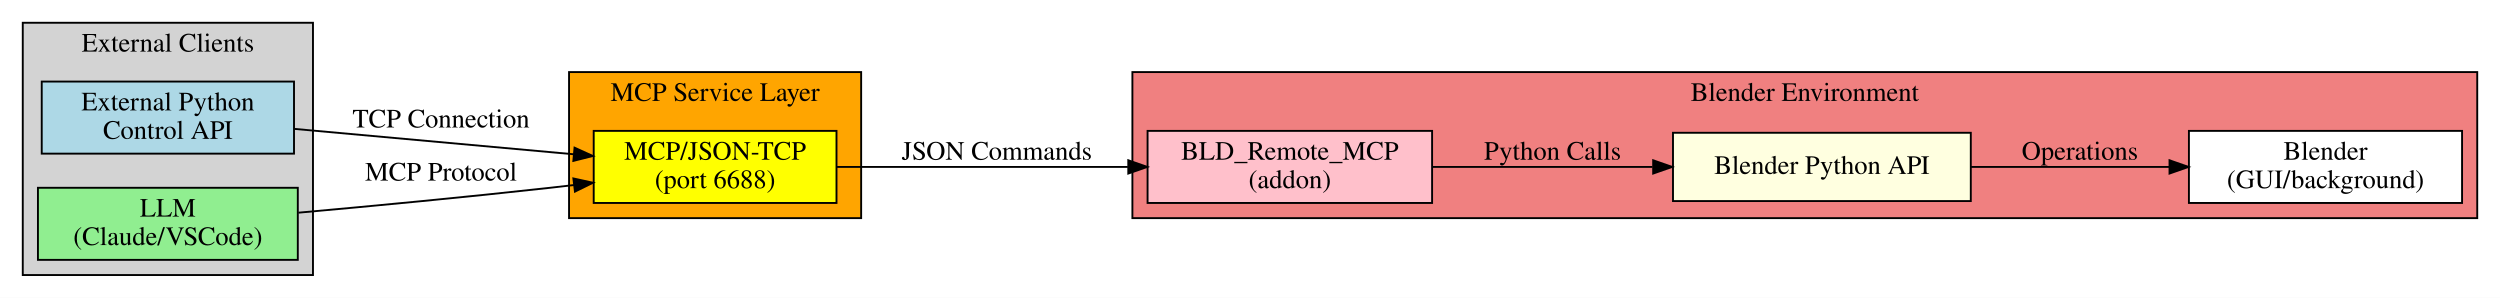
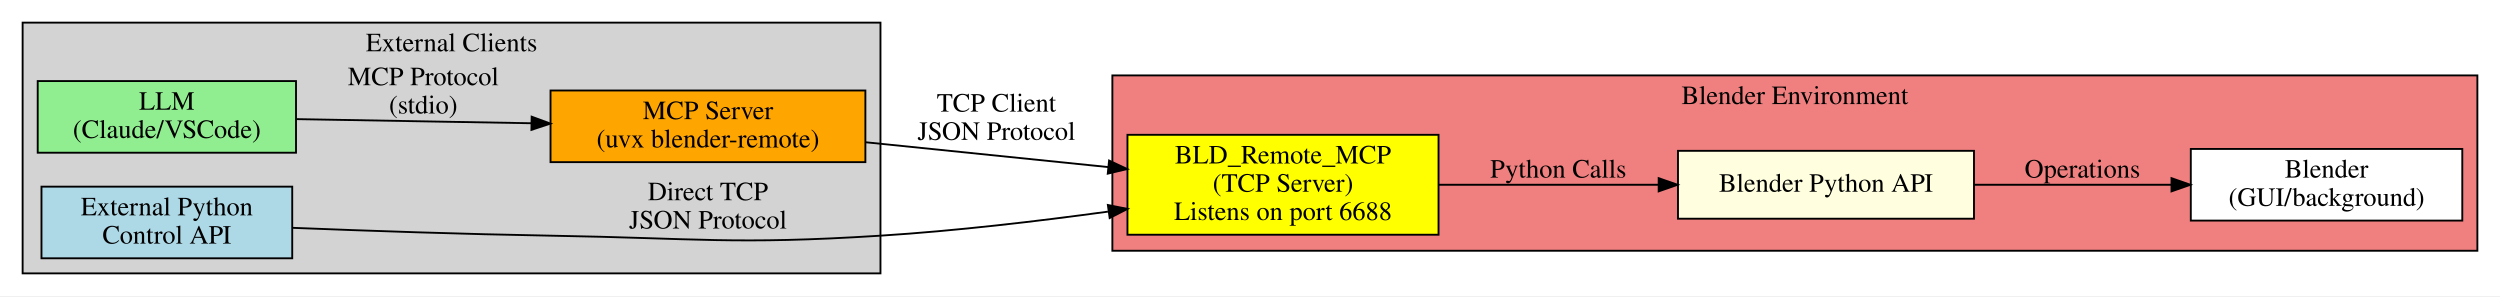
- <svg xmlns="http://www.w3.org/2000/svg" width="1318pt" height="157pt" viewBox="0.00 0.00 1318.00 157.00">
+ <svg xmlns="http://www.w3.org/2000/svg" width="1326pt" height="157pt" viewBox="0.00 0.00 1326.00 157.00">
  <g id="graph0" class="graph" transform="scale(1 1) rotate(0) translate(4 153)">
-     <polygon fill="white" stroke="transparent" points="-4,4 -4,-153 1314,-153 1314,4 -4,4" />
+     <polygon fill="white" stroke="transparent" points="-4,4 -4,-153 1322,-153 1322,4 -4,4" />
    <g id="clust1" class="cluster">
-       <polygon fill="lightgray" stroke="black" points="8,-8 8,-141 161,-141 161,-8 8,-8" />
-       <text text-anchor="middle" x="84.5" y="-125.8" font-family="Times,serif" font-size="14.00">External Clients</text>
+       <polygon fill="lightgray" stroke="black" points="8,-8 8,-141 463,-141 463,-8 8,-8" />
+       <text text-anchor="middle" x="235.5" y="-125.8" font-family="Times,serif" font-size="14.00">External Clients</text>
    </g>
    <g id="clust2" class="cluster">
-       <polygon fill="orange" stroke="black" points="296,-38 296,-115 450,-115 450,-38 296,-38" />
-       <text text-anchor="middle" x="373" y="-99.8" font-family="Times,serif" font-size="14.00">MCP Service Layer</text>
-     </g>
-     <g id="clust3" class="cluster">
-       <polygon fill="lightcoral" stroke="black" points="593,-38 593,-115 1302,-115 1302,-38 593,-38" />
-       <text text-anchor="middle" x="947.5" y="-99.8" font-family="Times,serif" font-size="14.00">Blender Environment</text>
+       <polygon fill="lightcoral" stroke="black" points="586,-20 586,-113 1310,-113 1310,-20 586,-20" />
+       <text text-anchor="middle" x="948" y="-97.8" font-family="Times,serif" font-size="14.00">Blender Environment</text>
    </g>
    <g id="node1" class="node">
-       <polygon fill="lightblue" stroke="black" points="151,-110 18,-110 18,-72 151,-72 151,-110" />
-       <text text-anchor="middle" x="84.5" y="-94.8" font-family="Times,serif" font-size="14.00">External Python</text>
-       <text text-anchor="middle" x="84.5" y="-79.8" font-family="Times,serif" font-size="14.00">Control API</text>
+       <polygon fill="lightblue" stroke="black" points="151,-54 18,-54 18,-16 151,-16 151,-54" />
+       <text text-anchor="middle" x="84.5" y="-38.8" font-family="Times,serif" font-size="14.00">External Python</text>
+       <text text-anchor="middle" x="84.5" y="-23.8" font-family="Times,serif" font-size="14.00">Control API</text>
+     </g>
+     <g id="node4" class="node">
+       <polygon fill="yellow" stroke="black" points="759,-81.5 594,-81.5 594,-28.5 759,-28.5 759,-81.5" />
+       <text text-anchor="middle" x="676.5" y="-66.3" font-family="Times,serif" font-size="14.00">BLD_Remote_MCP</text>
+       <text text-anchor="middle" x="676.5" y="-51.3" font-family="Times,serif" font-size="14.00">(TCP Server)</text>
+       <text text-anchor="middle" x="676.5" y="-36.3" font-family="Times,serif" font-size="14.00">Listens on port 6688</text>
+     </g>
+     <g id="edge1" class="edge">
+       <path fill="none" stroke="black" d="M151.15,-32.16C190.77,-30.58 242.28,-28.79 288,-28 365.77,-26.66 385.38,-23.09 463,-28 502.69,-30.51 546.31,-35.64 583.64,-40.75" />
+       <polygon fill="black" stroke="black" points="583.61,-44.28 593.99,-42.19 584.57,-37.35 583.61,-44.28" />
+       <text text-anchor="middle" x="371.5" y="-46.8" font-family="Times,serif" font-size="14.00">Direct TCP</text>
+       <text text-anchor="middle" x="371.5" y="-31.8" font-family="Times,serif" font-size="14.00">JSON Protocol</text>
+     </g>
+     <g id="node2" class="node">
+       <polygon fill="lightgreen" stroke="black" points="153,-110 16,-110 16,-72 153,-72 153,-110" />
+       <text text-anchor="middle" x="84.5" y="-94.8" font-family="Times,serif" font-size="14.00">LLM</text>
+       <text text-anchor="middle" x="84.5" y="-79.8" font-family="Times,serif" font-size="14.00">(Claude/VSCode)</text>
    </g>
    <g id="node3" class="node">
-       <polygon fill="yellow" stroke="black" points="437,-84 309,-84 309,-46 437,-46 437,-84" />
-       <text text-anchor="middle" x="373" y="-68.8" font-family="Times,serif" font-size="14.00">MCP/JSON-TCP</text>
-       <text text-anchor="middle" x="373" y="-53.8" font-family="Times,serif" font-size="14.00">(port 6688)</text>
-     </g>
-     <g id="edge1" class="edge">
-       <path fill="none" stroke="black" d="M151.23,-85.04C195.16,-81.05 253,-75.8 298.46,-71.67" />
-       <polygon fill="black" stroke="black" points="298.9,-75.15 308.55,-70.76 298.27,-68.18 298.9,-75.15" />
-       <text text-anchor="middle" x="228.5" y="-85.8" font-family="Times,serif" font-size="14.00">TCP Connection</text>
-     </g>
-     <g id="node2" class="node">
-       <polygon fill="lightgreen" stroke="black" points="153,-54 16,-54 16,-16 153,-16 153,-54" />
-       <text text-anchor="middle" x="84.5" y="-38.8" font-family="Times,serif" font-size="14.00">LLM</text>
-       <text text-anchor="middle" x="84.5" y="-23.8" font-family="Times,serif" font-size="14.00">(Claude/VSCode)</text>
+       <polygon fill="orange" stroke="black" points="455,-105 288,-105 288,-67 455,-67 455,-105" />
+       <text text-anchor="middle" x="371.5" y="-89.8" font-family="Times,serif" font-size="14.00">MCP Server</text>
+       <text text-anchor="middle" x="371.5" y="-74.8" font-family="Times,serif" font-size="14.00">(uvx blender-remote)</text>
    </g>
    <g id="edge2" class="edge">
-       <path fill="none" stroke="black" d="M153.31,-40.87C192.18,-44.37 241.87,-49.09 286,-54 290.12,-54.46 294.36,-54.95 298.63,-55.45" />
-       <polygon fill="black" stroke="black" points="298.28,-58.93 308.62,-56.66 299.11,-51.98 298.28,-58.93" />
-       <text text-anchor="middle" x="228.5" y="-57.8" font-family="Times,serif" font-size="14.00">MCP Protocol</text>
-     </g>
-     <g id="node4" class="node">
-       <polygon fill="pink" stroke="black" points="751,-84 601,-84 601,-46 751,-46 751,-84" />
-       <text text-anchor="middle" x="676" y="-68.8" font-family="Times,serif" font-size="14.00">BLD_Remote_MCP</text>
-       <text text-anchor="middle" x="676" y="-53.8" font-family="Times,serif" font-size="14.00">(addon)</text>
+       <path fill="none" stroke="black" d="M153.04,-89.82C190.29,-89.16 237.1,-88.34 277.74,-87.63" />
+       <polygon fill="black" stroke="black" points="277.99,-91.12 287.93,-87.45 277.87,-84.12 277.99,-91.12" />
+       <text text-anchor="middle" x="220.5" y="-107.8" font-family="Times,serif" font-size="14.00">MCP Protocol</text>
+       <text text-anchor="middle" x="220.5" y="-92.8" font-family="Times,serif" font-size="14.00">(stdio)</text>
    </g>
    <g id="edge3" class="edge">
-       <path fill="none" stroke="black" d="M437.1,-65C481.68,-65 541.92,-65 590.62,-65" />
-       <polygon fill="black" stroke="black" points="590.83,-68.5 600.83,-65 590.83,-61.5 590.83,-68.5" />
-       <text text-anchor="middle" x="521.5" y="-68.8" font-family="Times,serif" font-size="14.00">JSON Commands</text>
+       <path fill="none" stroke="black" d="M455.3,-77.53C495.12,-73.46 542.97,-68.56 583.88,-64.37" />
+       <polygon fill="black" stroke="black" points="584.26,-67.85 593.85,-63.35 583.55,-60.89 584.26,-67.85" />
+       <text text-anchor="middle" x="524.5" y="-93.8" font-family="Times,serif" font-size="14.00">TCP Client</text>
+       <text text-anchor="middle" x="524.5" y="-78.8" font-family="Times,serif" font-size="14.00">JSON Protocol</text>
    </g>
    <g id="node5" class="node">
-       <polygon fill="lightyellow" stroke="black" points="1035,-83 878,-83 878,-47 1035,-47 1035,-83" />
-       <text text-anchor="middle" x="956.5" y="-61.3" font-family="Times,serif" font-size="14.00">Blender Python API</text>
+       <polygon fill="lightyellow" stroke="black" points="1043,-73 886,-73 886,-37 1043,-37 1043,-73" />
+       <text text-anchor="middle" x="964.5" y="-51.3" font-family="Times,serif" font-size="14.00">Blender Python API</text>
    </g>
    <g id="edge4" class="edge">
-       <path fill="none" stroke="black" d="M751.27,-65C786.91,-65 829.88,-65 867.19,-65" />
-       <polygon fill="black" stroke="black" points="867.55,-68.5 877.55,-65 867.55,-61.5 867.55,-68.5" />
-       <text text-anchor="middle" x="814.5" y="-68.8" font-family="Times,serif" font-size="14.00">Python Calls</text>
+       <path fill="none" stroke="black" d="M759.07,-55C795.44,-55 838.36,-55 875.46,-55" />
+       <polygon fill="black" stroke="black" points="875.76,-58.5 885.76,-55 875.76,-51.5 875.76,-58.5" />
+       <text text-anchor="middle" x="822.5" y="-58.8" font-family="Times,serif" font-size="14.00">Python Calls</text>
    </g>
    <g id="node6" class="node">
-       <polygon fill="white" stroke="black" points="1294,-84 1150,-84 1150,-46 1294,-46 1294,-84" />
-       <text text-anchor="middle" x="1222" y="-68.8" font-family="Times,serif" font-size="14.00">Blender</text>
-       <text text-anchor="middle" x="1222" y="-53.8" font-family="Times,serif" font-size="14.00">(GUI/background)</text>
+       <polygon fill="white" stroke="black" points="1302,-74 1158,-74 1158,-36 1302,-36 1302,-74" />
+       <text text-anchor="middle" x="1230" y="-58.8" font-family="Times,serif" font-size="14.00">Blender</text>
+       <text text-anchor="middle" x="1230" y="-43.8" font-family="Times,serif" font-size="14.00">(GUI/background)</text>
    </g>
    <g id="edge5" class="edge">
-       <path fill="none" stroke="black" d="M1035.13,-65C1068.01,-65 1106.34,-65 1139.62,-65" />
-       <polygon fill="black" stroke="black" points="1139.77,-68.5 1149.77,-65 1139.77,-61.5 1139.77,-68.5" />
-       <text text-anchor="middle" x="1092.5" y="-68.8" font-family="Times,serif" font-size="14.00">Operations</text>
+       <path fill="none" stroke="black" d="M1043.13,-55C1076.01,-55 1114.34,-55 1147.62,-55" />
+       <polygon fill="black" stroke="black" points="1147.77,-58.5 1157.77,-55 1147.77,-51.5 1147.77,-58.5" />
+       <text text-anchor="middle" x="1100.5" y="-58.8" font-family="Times,serif" font-size="14.00">Operations</text>
    </g>
  </g>
</svg>
